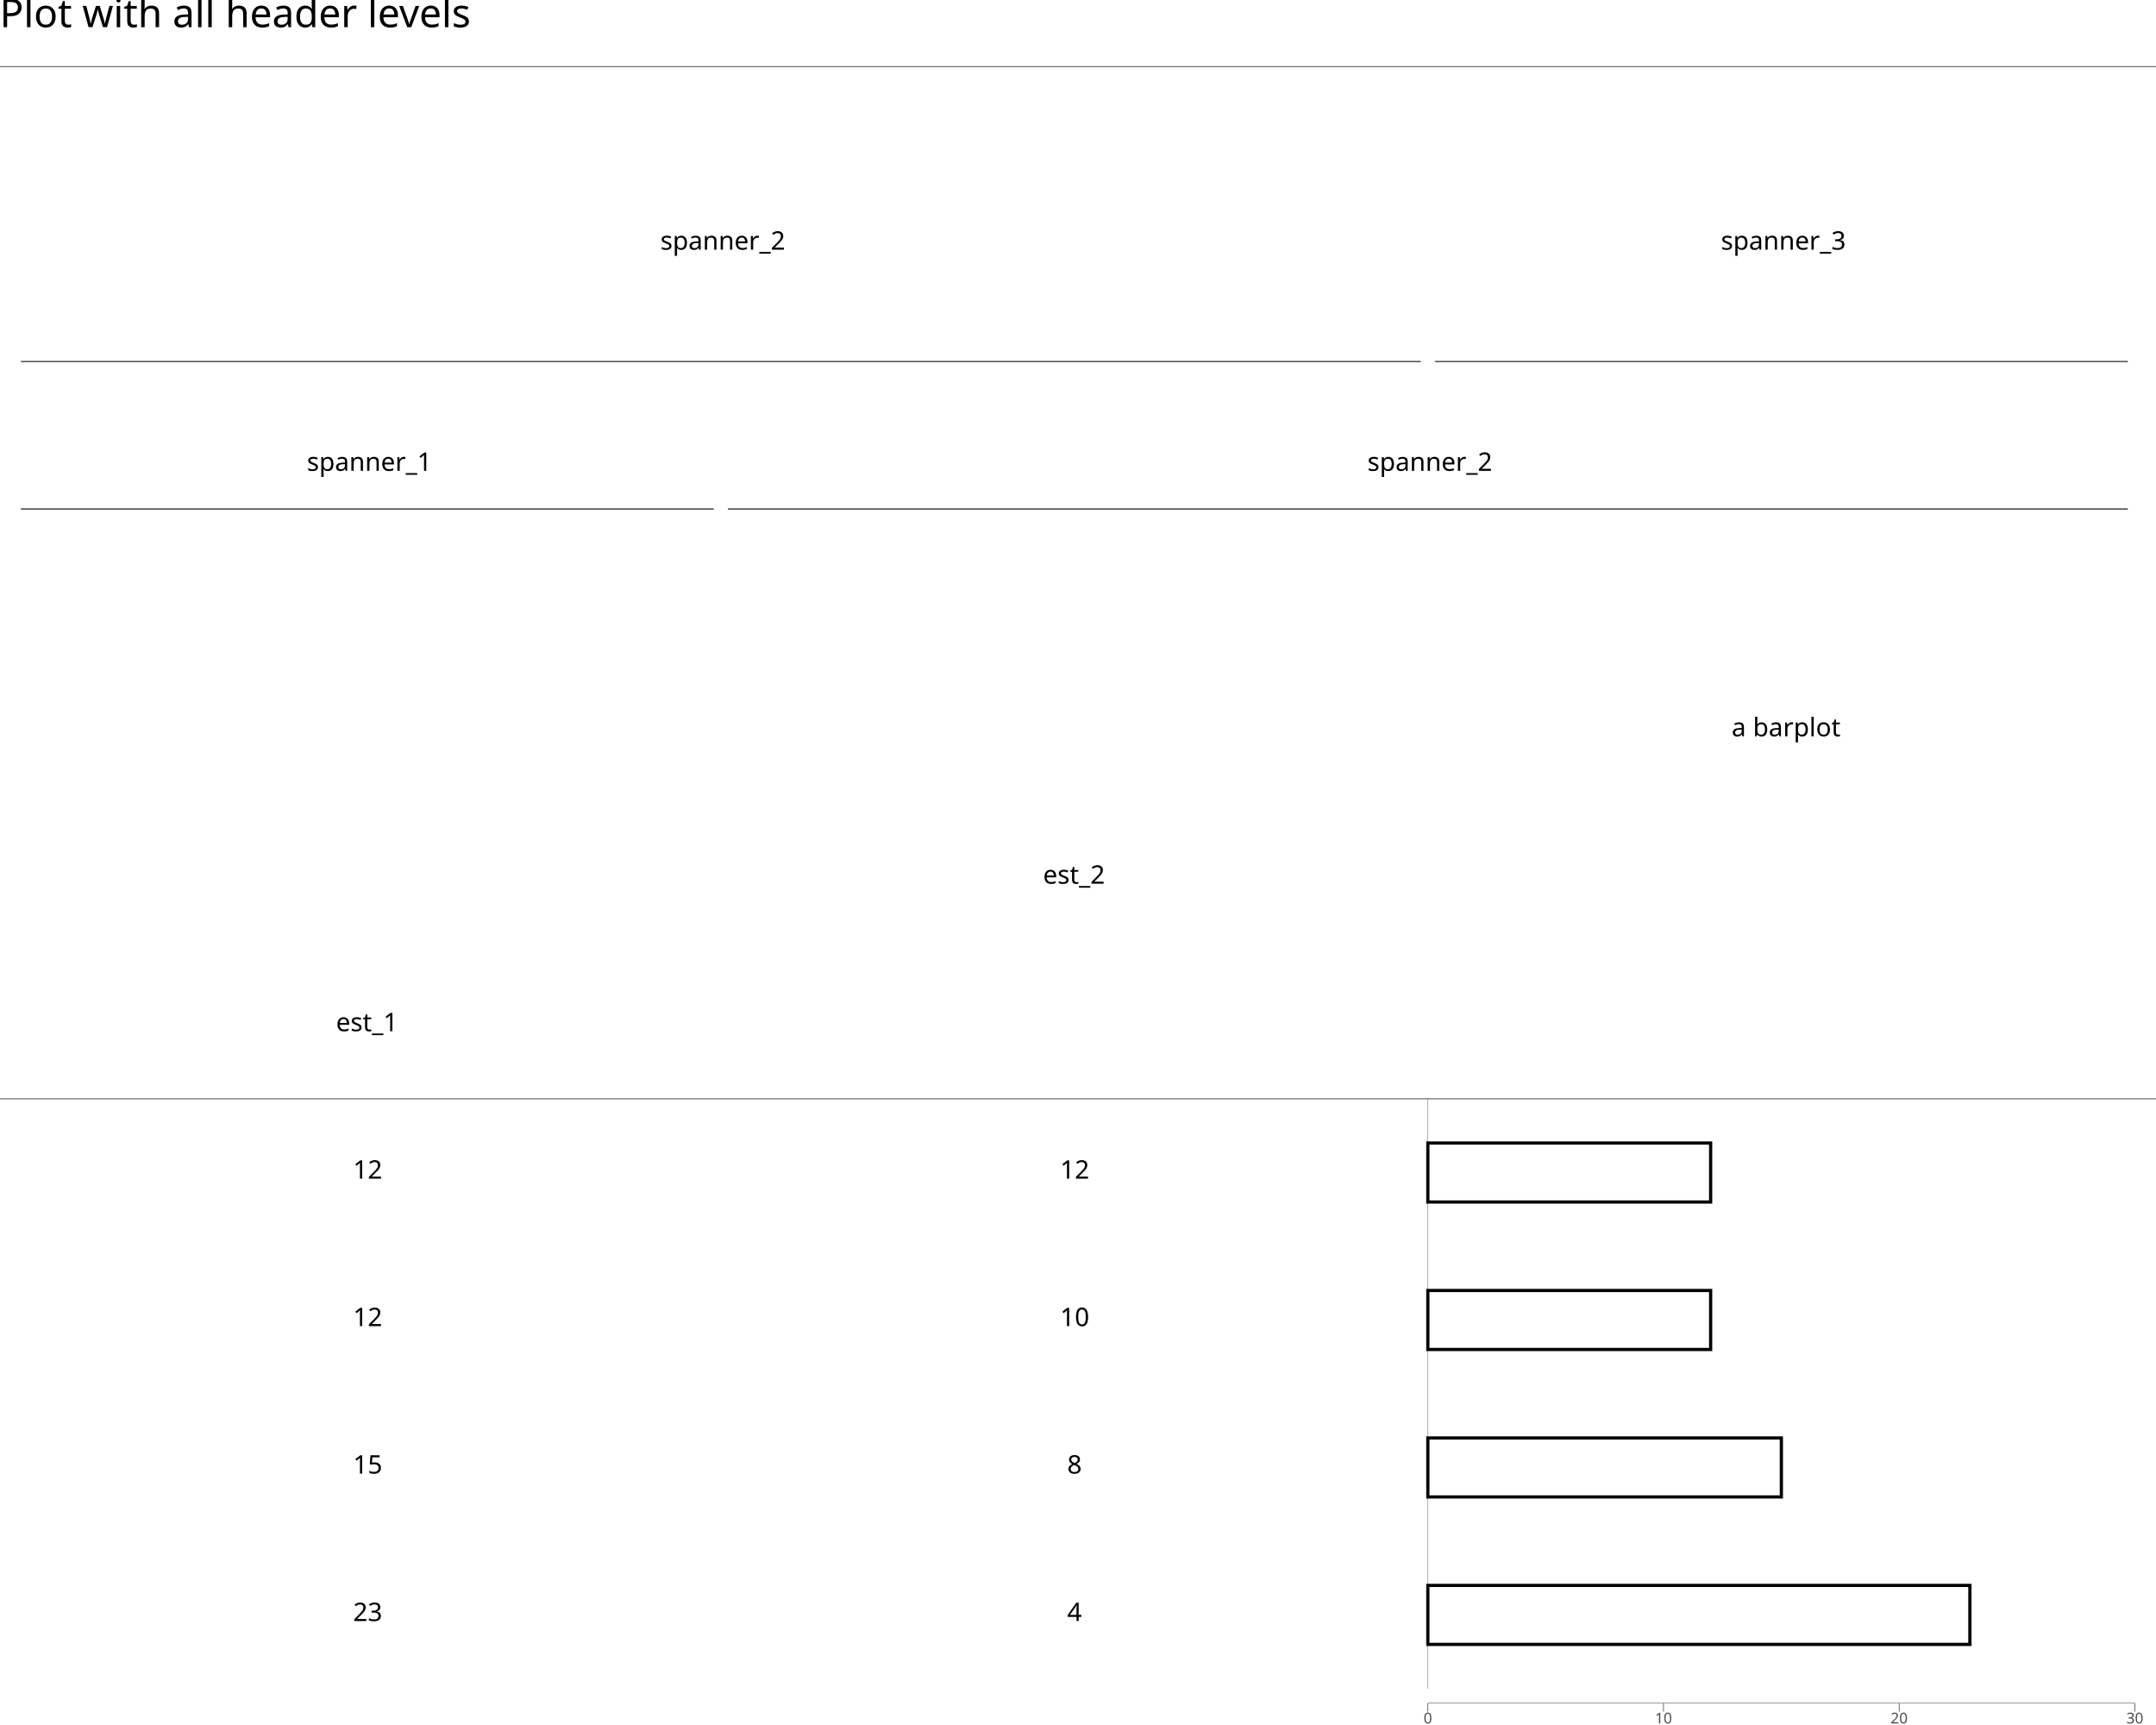
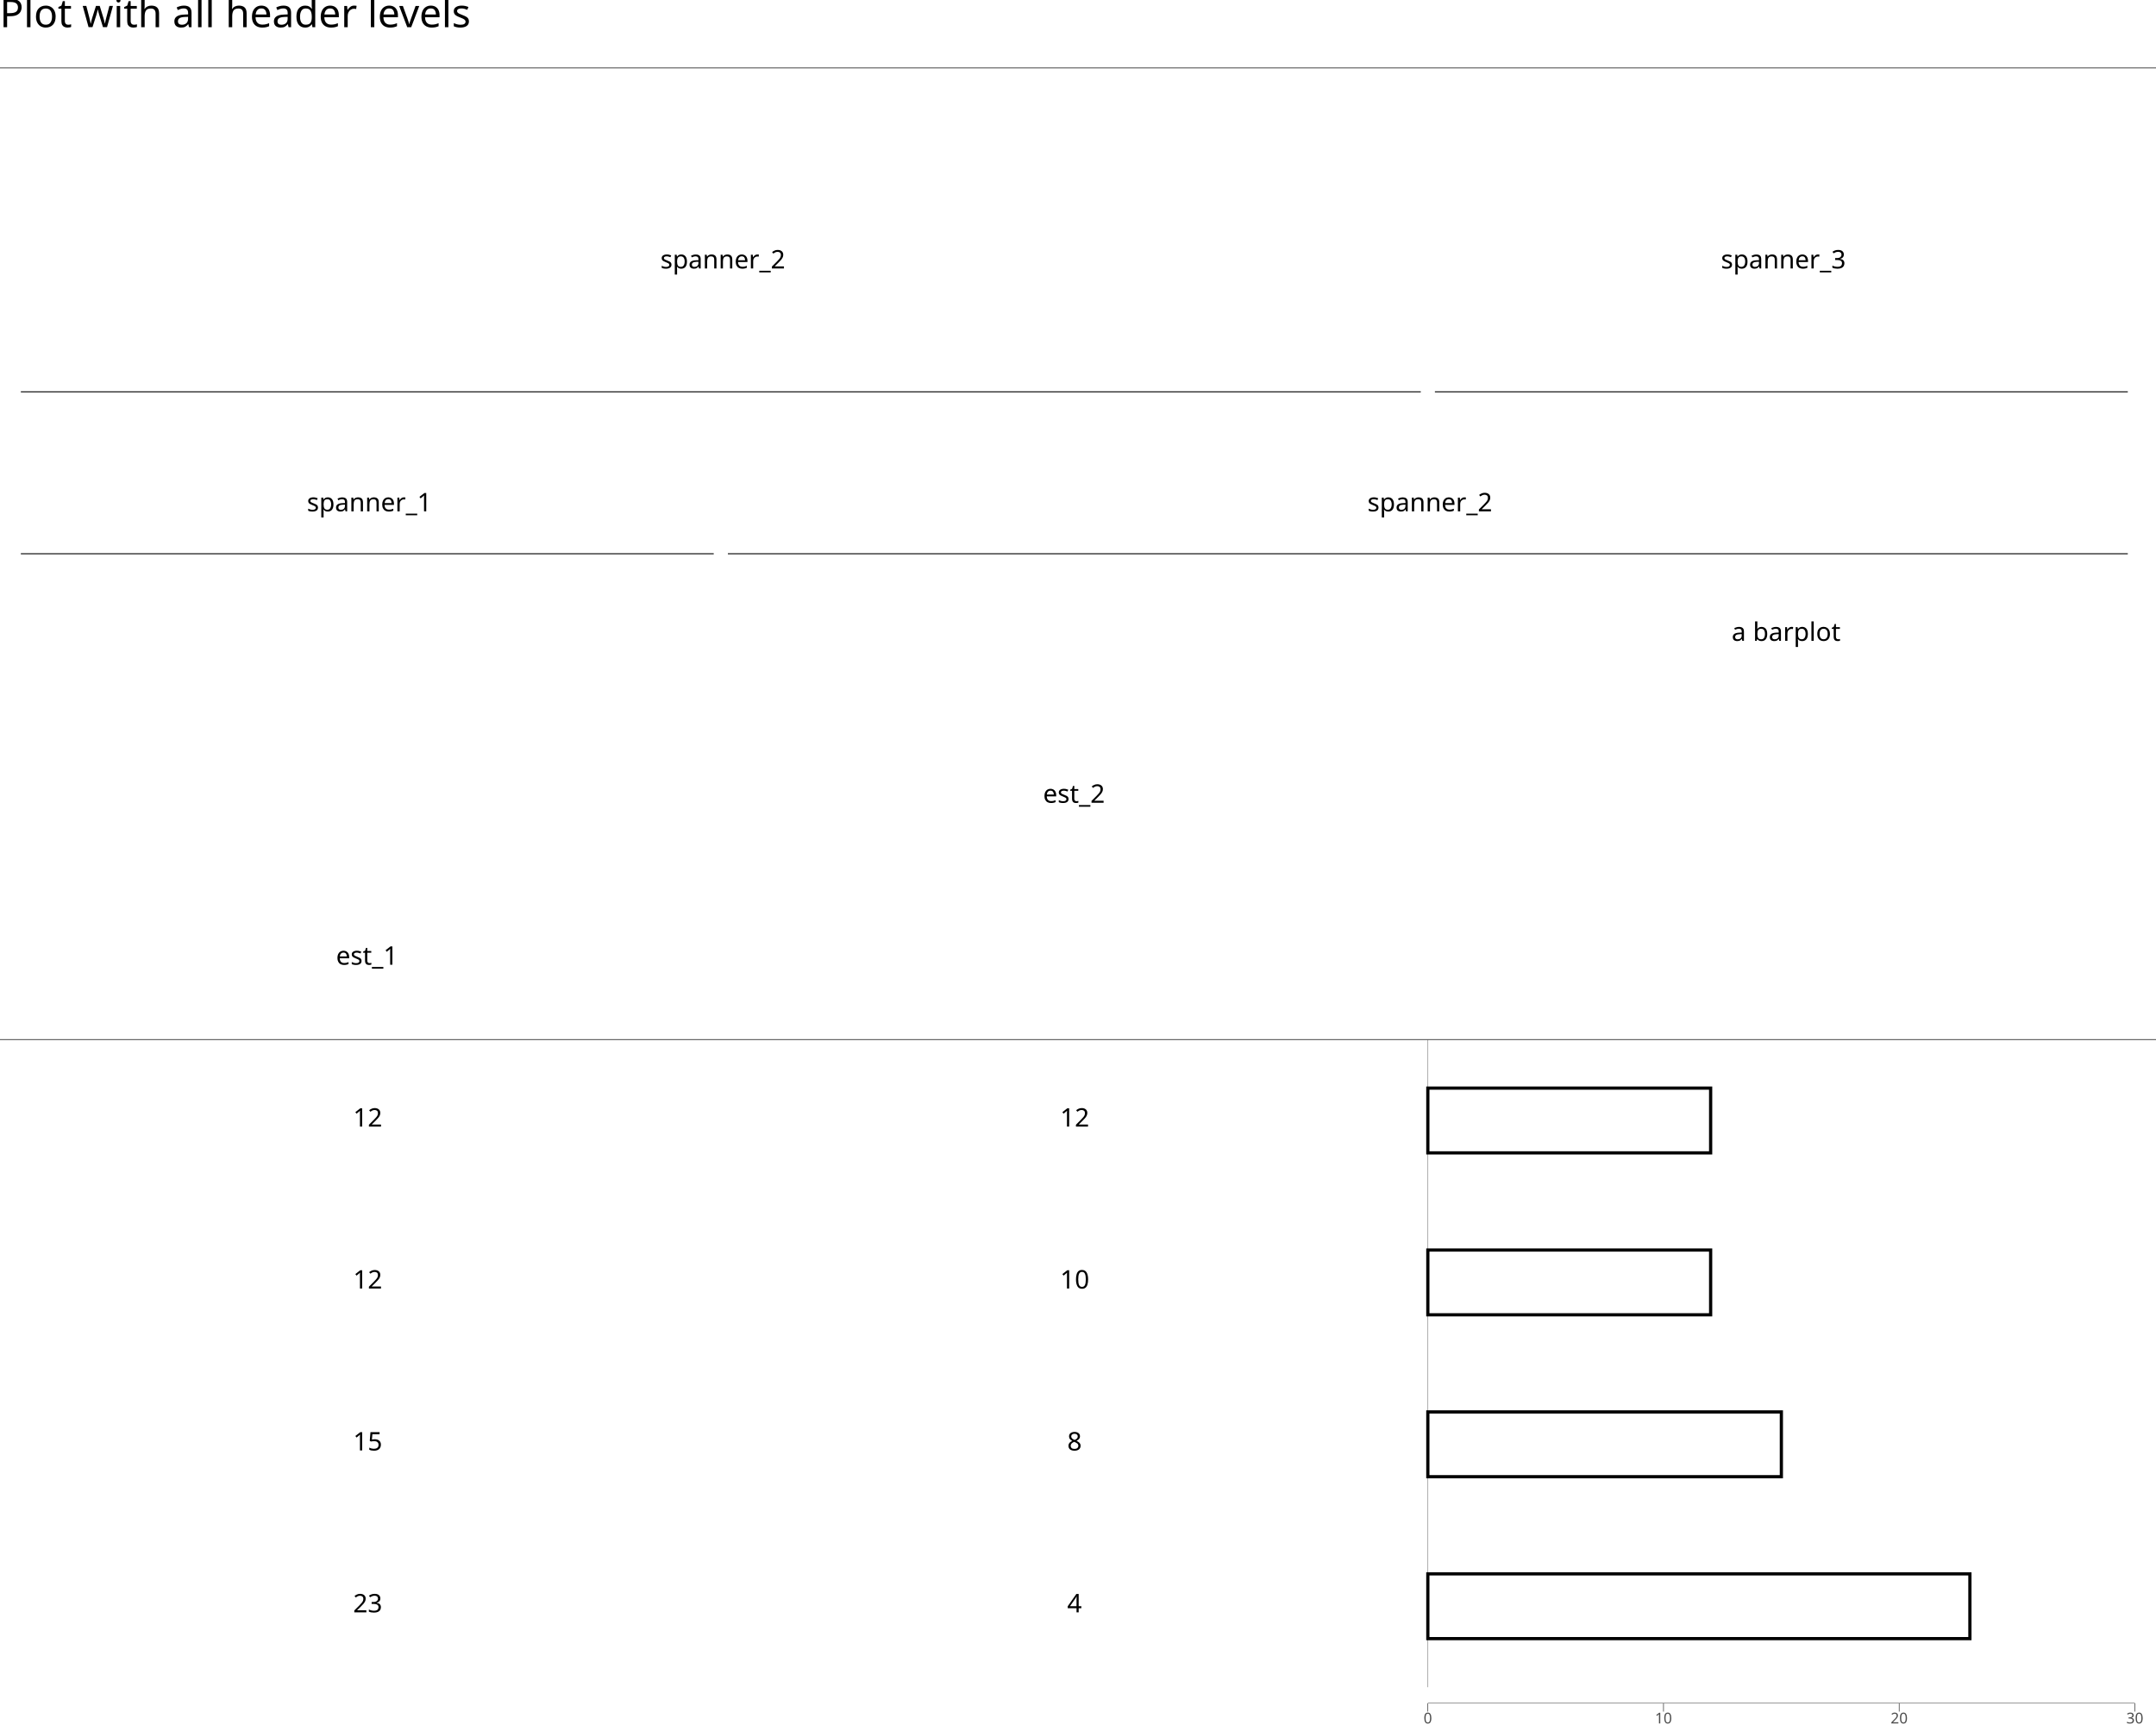
<svg xmlns="http://www.w3.org/2000/svg" class="svglite" data-engine-version="2.0" width="720.00pt" height="576.00pt" viewBox="0 0 720.00 576.00">
  <defs>
    <style type="text/css">
    .svglite line, .svglite polyline, .svglite polygon, .svglite path, .svglite rect, .svglite circle {
      fill: none;
      stroke: #000000;
      stroke-linecap: round;
      stroke-linejoin: round;
      stroke-miterlimit: 10.00;
    }
  </style>
  </defs>
  <rect width="100%" height="100%" style="stroke: none; fill: #FFFFFF;" />
  <defs>
    <clipPath id="cpMC4wMHw3MjAuMDB8MC4wMHw1NzYuMDA=">
      <rect x="0.00" y="0.00" width="720.00" height="576.00" />
    </clipPath>
  </defs>
  <g clip-path="url(#cpMC4wMHw3MjAuMDB8MC4wMHw1NzYuMDA=)">
    <rect x="0.00" y="0.00" width="720.00" height="576.00" style="stroke-width: 1.07; stroke: #FFFFFF; fill: #FFFFFF;" />
  </g>
  <defs>
    <clipPath id="cpMC4wMHw3MjAuMDB8MTcuMzB8NTY4Ljc4">
      <rect x="0.00" y="17.30" width="720.00" height="551.48" />
    </clipPath>
  </defs>
  <g clip-path="url(#cpMC4wMHw3MjAuMDB8MTcuMzB8NTY4Ljc4)">
    <rect x="-0.095" y="17.30" width="720.09" height="551.48" style="stroke-width: 1.07; stroke: none; fill: #FFFFFF;" />
-     <rect x="-0.095" y="366.90" width="720.09" height="49.24" style="stroke-width: 0.21; stroke: #FFFFFF; stroke-linecap: butt; stroke-linejoin: miter; fill: #FFFFFF;" />
-     <rect x="-0.095" y="416.14" width="720.09" height="49.24" style="stroke-width: 0.21; stroke: #FFFFFF; stroke-linecap: butt; stroke-linejoin: miter; fill: #FFFFFF;" />
-     <rect x="-0.095" y="465.38" width="720.09" height="49.24" style="stroke-width: 0.21; stroke: #FFFFFF; stroke-linecap: butt; stroke-linejoin: miter; fill: #FFFFFF;" />
-     <rect x="-0.095" y="514.62" width="720.09" height="49.24" style="stroke-width: 0.21; stroke: #FFFFFF; stroke-linecap: butt; stroke-linejoin: miter; fill: #FFFFFF;" />
-     <line x1="476.83" y1="366.90" x2="476.83" y2="563.86" style="stroke-width: 0.21; stroke: #A9A9A9; stroke-linecap: butt;" />
-     <line x1="476.83" y1="366.90" x2="476.83" y2="563.86" style="stroke-width: 0.21; stroke: #A9A9A9; stroke-linecap: butt;" />
-     <rect x="-0.095" y="22.23" width="720.09" height="344.67" style="stroke-width: 1.07; stroke: none; stroke-linecap: butt; stroke-linejoin: miter; fill: #FFFFFF;" />
-     <rect x="-0.095" y="22.23" width="720.09" height="344.67" style="stroke-width: 1.07; stroke: none; stroke-linecap: butt; stroke-linejoin: miter; fill: #FFFFFF;" />
-     <rect x="-0.095" y="22.23" width="720.09" height="344.67" style="stroke-width: 1.07; stroke: none; stroke-linecap: butt; stroke-linejoin: miter; fill: #FFFFFF;" />
-     <rect x="-0.095" y="22.23" width="720.09" height="344.67" style="stroke-width: 1.07; stroke: none; stroke-linecap: butt; stroke-linejoin: miter; fill: #FFFFFF;" />
+     <rect x="-0.095" y="347.11" width="720.09" height="54.07" style="stroke-width: 0.21; stroke: #FFFFFF; stroke-linecap: butt; stroke-linejoin: miter; fill: #FFFFFF;" />
+     <rect x="-0.095" y="401.18" width="720.09" height="54.07" style="stroke-width: 0.21; stroke: #FFFFFF; stroke-linecap: butt; stroke-linejoin: miter; fill: #FFFFFF;" />
+     <rect x="-0.095" y="455.24" width="720.09" height="54.07" style="stroke-width: 0.21; stroke: #FFFFFF; stroke-linecap: butt; stroke-linejoin: miter; fill: #FFFFFF;" />
+     <rect x="-0.095" y="509.31" width="720.09" height="54.07" style="stroke-width: 0.21; stroke: #FFFFFF; stroke-linecap: butt; stroke-linejoin: miter; fill: #FFFFFF;" />
+     <line x1="476.83" y1="347.11" x2="476.83" y2="563.37" style="stroke-width: 0.21; stroke: #A9A9A9; stroke-linecap: butt;" />
+     <line x1="476.83" y1="347.11" x2="476.83" y2="563.37" style="stroke-width: 0.21; stroke: #A9A9A9; stroke-linecap: butt;" />
+     <rect x="-0.095" y="22.71" width="720.09" height="324.40" style="stroke-width: 1.07; stroke: none; stroke-linecap: butt; stroke-linejoin: miter; fill: #FFFFFF;" />
+     <rect x="-0.095" y="22.71" width="720.09" height="324.40" style="stroke-width: 1.07; stroke: none; stroke-linecap: butt; stroke-linejoin: miter; fill: #FFFFFF;" />
+     <rect x="-0.095" y="22.71" width="720.09" height="324.40" style="stroke-width: 1.07; stroke: none; stroke-linecap: butt; stroke-linejoin: miter; fill: #FFFFFF;" />
+     <rect x="-0.095" y="22.71" width="720.09" height="324.40" style="stroke-width: 1.07; stroke: none; stroke-linecap: butt; stroke-linejoin: miter; fill: #FFFFFF;" />
    <line x1="476.83" y1="568.78" x2="712.94" y2="568.78" style="stroke-width: 0.21; stroke-linecap: butt;" />
-     <line x1="-0.095" y1="366.90" x2="720.00" y2="366.90" style="stroke-width: 0.21; stroke-linecap: butt;" />
-     <line x1="-0.095" y1="22.23" x2="720.00" y2="22.23" style="stroke-width: 0.21; stroke-linecap: butt;" />
-     <rect x="476.83" y="381.67" width="94.44" height="19.70" style="stroke-width: 1.07; stroke-linecap: butt; stroke-linejoin: miter; fill: #FFFFFF;" />
-     <rect x="476.83" y="430.91" width="94.44" height="19.70" style="stroke-width: 1.07; stroke-linecap: butt; stroke-linejoin: miter; fill: #FFFFFF;" />
-     <rect x="476.83" y="480.15" width="118.06" height="19.70" style="stroke-width: 1.07; stroke-linecap: butt; stroke-linejoin: miter; fill: #FFFFFF;" />
-     <rect x="476.83" y="529.39" width="181.02" height="19.70" style="stroke-width: 1.07; stroke-linecap: butt; stroke-linejoin: miter; fill: #FFFFFF;" />
-     <text x="354.02" y="393.57" style="font-size: 8.54px; font-family: sans;" textLength="9.50px" lengthAdjust="spacingAndGlyphs">12</text>
-     <text x="354.02" y="442.81" style="font-size: 8.54px; font-family: sans;" textLength="9.50px" lengthAdjust="spacingAndGlyphs">10</text>
-     <text x="356.40" y="492.05" style="font-size: 8.54px; font-family: sans;" textLength="4.75px" lengthAdjust="spacingAndGlyphs">8</text>
-     <text x="356.40" y="541.29" style="font-size: 8.54px; font-family: sans;" textLength="4.75px" lengthAdjust="spacingAndGlyphs">4</text>
-     <text x="117.91" y="393.57" style="font-size: 8.54px; font-family: sans;" textLength="9.50px" lengthAdjust="spacingAndGlyphs">12</text>
-     <text x="117.91" y="442.81" style="font-size: 8.54px; font-family: sans;" textLength="9.50px" lengthAdjust="spacingAndGlyphs">12</text>
-     <text x="117.91" y="492.05" style="font-size: 8.54px; font-family: sans;" textLength="9.50px" lengthAdjust="spacingAndGlyphs">15</text>
-     <text x="117.91" y="541.29" style="font-size: 8.54px; font-family: sans;" textLength="9.50px" lengthAdjust="spacingAndGlyphs">23</text>
-     <line x1="243.08" y1="169.95" x2="710.58" y2="169.95" style="stroke-width: 0.32; stroke-linecap: butt;" />
-     <text x="456.65" y="157.22" style="font-size: 8.54px; font-family: sans;" textLength="40.35px" lengthAdjust="spacingAndGlyphs">spanner_2</text>
-     <line x1="6.96" y1="169.95" x2="238.35" y2="169.95" style="stroke-width: 0.32; stroke-linecap: butt;" />
-     <text x="102.49" y="157.22" style="font-size: 8.54px; font-family: sans;" textLength="40.35px" lengthAdjust="spacingAndGlyphs">spanner_1</text>
-     <line x1="479.19" y1="120.71" x2="710.58" y2="120.71" style="stroke-width: 0.32; stroke-linecap: butt;" />
-     <text x="574.71" y="83.37" style="font-size: 8.54px; font-family: sans;" textLength="40.35px" lengthAdjust="spacingAndGlyphs">spanner_3</text>
-     <line x1="6.96" y1="120.71" x2="474.47" y2="120.71" style="stroke-width: 0.32; stroke-linecap: butt;" />
-     <text x="220.54" y="83.37" style="font-size: 8.54px; font-family: sans;" textLength="40.35px" lengthAdjust="spacingAndGlyphs">spanner_2</text>
-     <text x="578.28" y="245.85" style="font-size: 8.54px; font-family: sans;" textLength="4.75px" lengthAdjust="spacingAndGlyphs">a</text>
-     <text x="585.39" y="245.85" style="font-size: 8.54px; font-family: sans;" textLength="26.10px" lengthAdjust="spacingAndGlyphs">barplot</text>
-     <text x="348.33" y="295.09" style="font-size: 8.54px; font-family: sans;" textLength="20.89px" lengthAdjust="spacingAndGlyphs">est_2</text>
-     <text x="112.22" y="344.33" style="font-size: 8.54px; font-family: sans;" textLength="20.89px" lengthAdjust="spacingAndGlyphs">est_1</text>
+     <line x1="-0.095" y1="347.11" x2="720.00" y2="347.11" style="stroke-width: 0.21; stroke-linecap: butt;" />
+     <line x1="-0.095" y1="22.71" x2="720.00" y2="22.71" style="stroke-width: 0.21; stroke-linecap: butt;" />
+     <rect x="476.83" y="363.33" width="94.44" height="21.63" style="stroke-width: 1.07; stroke-linecap: butt; stroke-linejoin: miter; fill: #FFFFFF;" />
+     <rect x="476.83" y="417.40" width="94.44" height="21.63" style="stroke-width: 1.07; stroke-linecap: butt; stroke-linejoin: miter; fill: #FFFFFF;" />
+     <rect x="476.83" y="471.46" width="118.06" height="21.63" style="stroke-width: 1.07; stroke-linecap: butt; stroke-linejoin: miter; fill: #FFFFFF;" />
+     <rect x="476.83" y="525.53" width="181.02" height="21.63" style="stroke-width: 1.07; stroke-linecap: butt; stroke-linejoin: miter; fill: #FFFFFF;" />
+     <text x="354.02" y="376.19" style="font-size: 8.54px; font-family: sans;" textLength="9.50px" lengthAdjust="spacingAndGlyphs">12</text>
+     <text x="354.02" y="430.26" style="font-size: 8.54px; font-family: sans;" textLength="9.50px" lengthAdjust="spacingAndGlyphs">10</text>
+     <text x="356.40" y="484.33" style="font-size: 8.54px; font-family: sans;" textLength="4.75px" lengthAdjust="spacingAndGlyphs">8</text>
+     <text x="356.40" y="538.39" style="font-size: 8.54px; font-family: sans;" textLength="4.75px" lengthAdjust="spacingAndGlyphs">4</text>
+     <text x="117.91" y="376.19" style="font-size: 8.54px; font-family: sans;" textLength="9.50px" lengthAdjust="spacingAndGlyphs">12</text>
+     <text x="117.91" y="430.26" style="font-size: 8.54px; font-family: sans;" textLength="9.50px" lengthAdjust="spacingAndGlyphs">12</text>
+     <text x="117.91" y="484.33" style="font-size: 8.54px; font-family: sans;" textLength="9.50px" lengthAdjust="spacingAndGlyphs">15</text>
+     <text x="117.91" y="538.39" style="font-size: 8.54px; font-family: sans;" textLength="9.50px" lengthAdjust="spacingAndGlyphs">23</text>
+     <line x1="243.08" y1="184.91" x2="710.58" y2="184.91" style="stroke-width: 0.32; stroke-linecap: butt;" />
+     <text x="456.65" y="170.74" style="font-size: 8.54px; font-family: sans;" textLength="40.35px" lengthAdjust="spacingAndGlyphs">spanner_2</text>
+     <line x1="6.96" y1="184.91" x2="238.35" y2="184.91" style="stroke-width: 0.32; stroke-linecap: butt;" />
+     <text x="102.49" y="170.74" style="font-size: 8.54px; font-family: sans;" textLength="40.35px" lengthAdjust="spacingAndGlyphs">spanner_1</text>
+     <line x1="479.19" y1="130.84" x2="710.58" y2="130.84" style="stroke-width: 0.32; stroke-linecap: butt;" />
+     <text x="574.71" y="89.64" style="font-size: 8.54px; font-family: sans;" textLength="40.35px" lengthAdjust="spacingAndGlyphs">spanner_3</text>
+     <line x1="6.96" y1="130.84" x2="474.47" y2="130.84" style="stroke-width: 0.32; stroke-linecap: butt;" />
+     <text x="220.54" y="89.64" style="font-size: 8.54px; font-family: sans;" textLength="40.35px" lengthAdjust="spacingAndGlyphs">spanner_2</text>
+     <text x="578.28" y="213.99" style="font-size: 8.54px; font-family: sans;" textLength="4.75px" lengthAdjust="spacingAndGlyphs">a</text>
+     <text x="585.39" y="213.99" style="font-size: 8.54px; font-family: sans;" textLength="26.10px" lengthAdjust="spacingAndGlyphs">barplot</text>
+     <text x="348.33" y="268.06" style="font-size: 8.54px; font-family: sans;" textLength="20.89px" lengthAdjust="spacingAndGlyphs">est_2</text>
+     <text x="112.22" y="322.13" style="font-size: 8.54px; font-family: sans;" textLength="20.89px" lengthAdjust="spacingAndGlyphs">est_1</text>
  </g>
  <g clip-path="url(#cpMC4wMHw3MjAuMDB8MC4wMHw1NzYuMDA=)">
    <polyline points="476.83,571.52 476.83,568.78 " style="stroke-width: 0.21; stroke: #333333; stroke-linecap: butt;" />
    <polyline points="555.53,571.52 555.53,568.78 " style="stroke-width: 0.21; stroke: #333333; stroke-linecap: butt;" />
    <polyline points="634.24,571.52 634.24,568.78 " style="stroke-width: 0.21; stroke: #333333; stroke-linecap: butt;" />
    <polyline points="712.94,571.52 712.94,568.78 " style="stroke-width: 0.21; stroke: #333333; stroke-linecap: butt;" />
    <text x="476.83" y="575.48" text-anchor="middle" style="font-size: 5.00px; fill: #4D4D4D; font-family: sans;" textLength="2.78px" lengthAdjust="spacingAndGlyphs">0</text>
    <text x="555.53" y="575.48" text-anchor="middle" style="font-size: 5.00px; fill: #4D4D4D; font-family: sans;" textLength="5.56px" lengthAdjust="spacingAndGlyphs">10</text>
    <text x="634.24" y="575.48" text-anchor="middle" style="font-size: 5.00px; fill: #4D4D4D; font-family: sans;" textLength="5.56px" lengthAdjust="spacingAndGlyphs">20</text>
    <text x="712.94" y="575.48" text-anchor="middle" style="font-size: 5.00px; fill: #4D4D4D; font-family: sans;" textLength="5.56px" lengthAdjust="spacingAndGlyphs">30</text>
    <text x="-0.095" y="9.08" style="font-size: 13.20px; font-family: sans;" textLength="148.95px" lengthAdjust="spacingAndGlyphs">Plot with all header levels</text>
  </g>
</svg>
